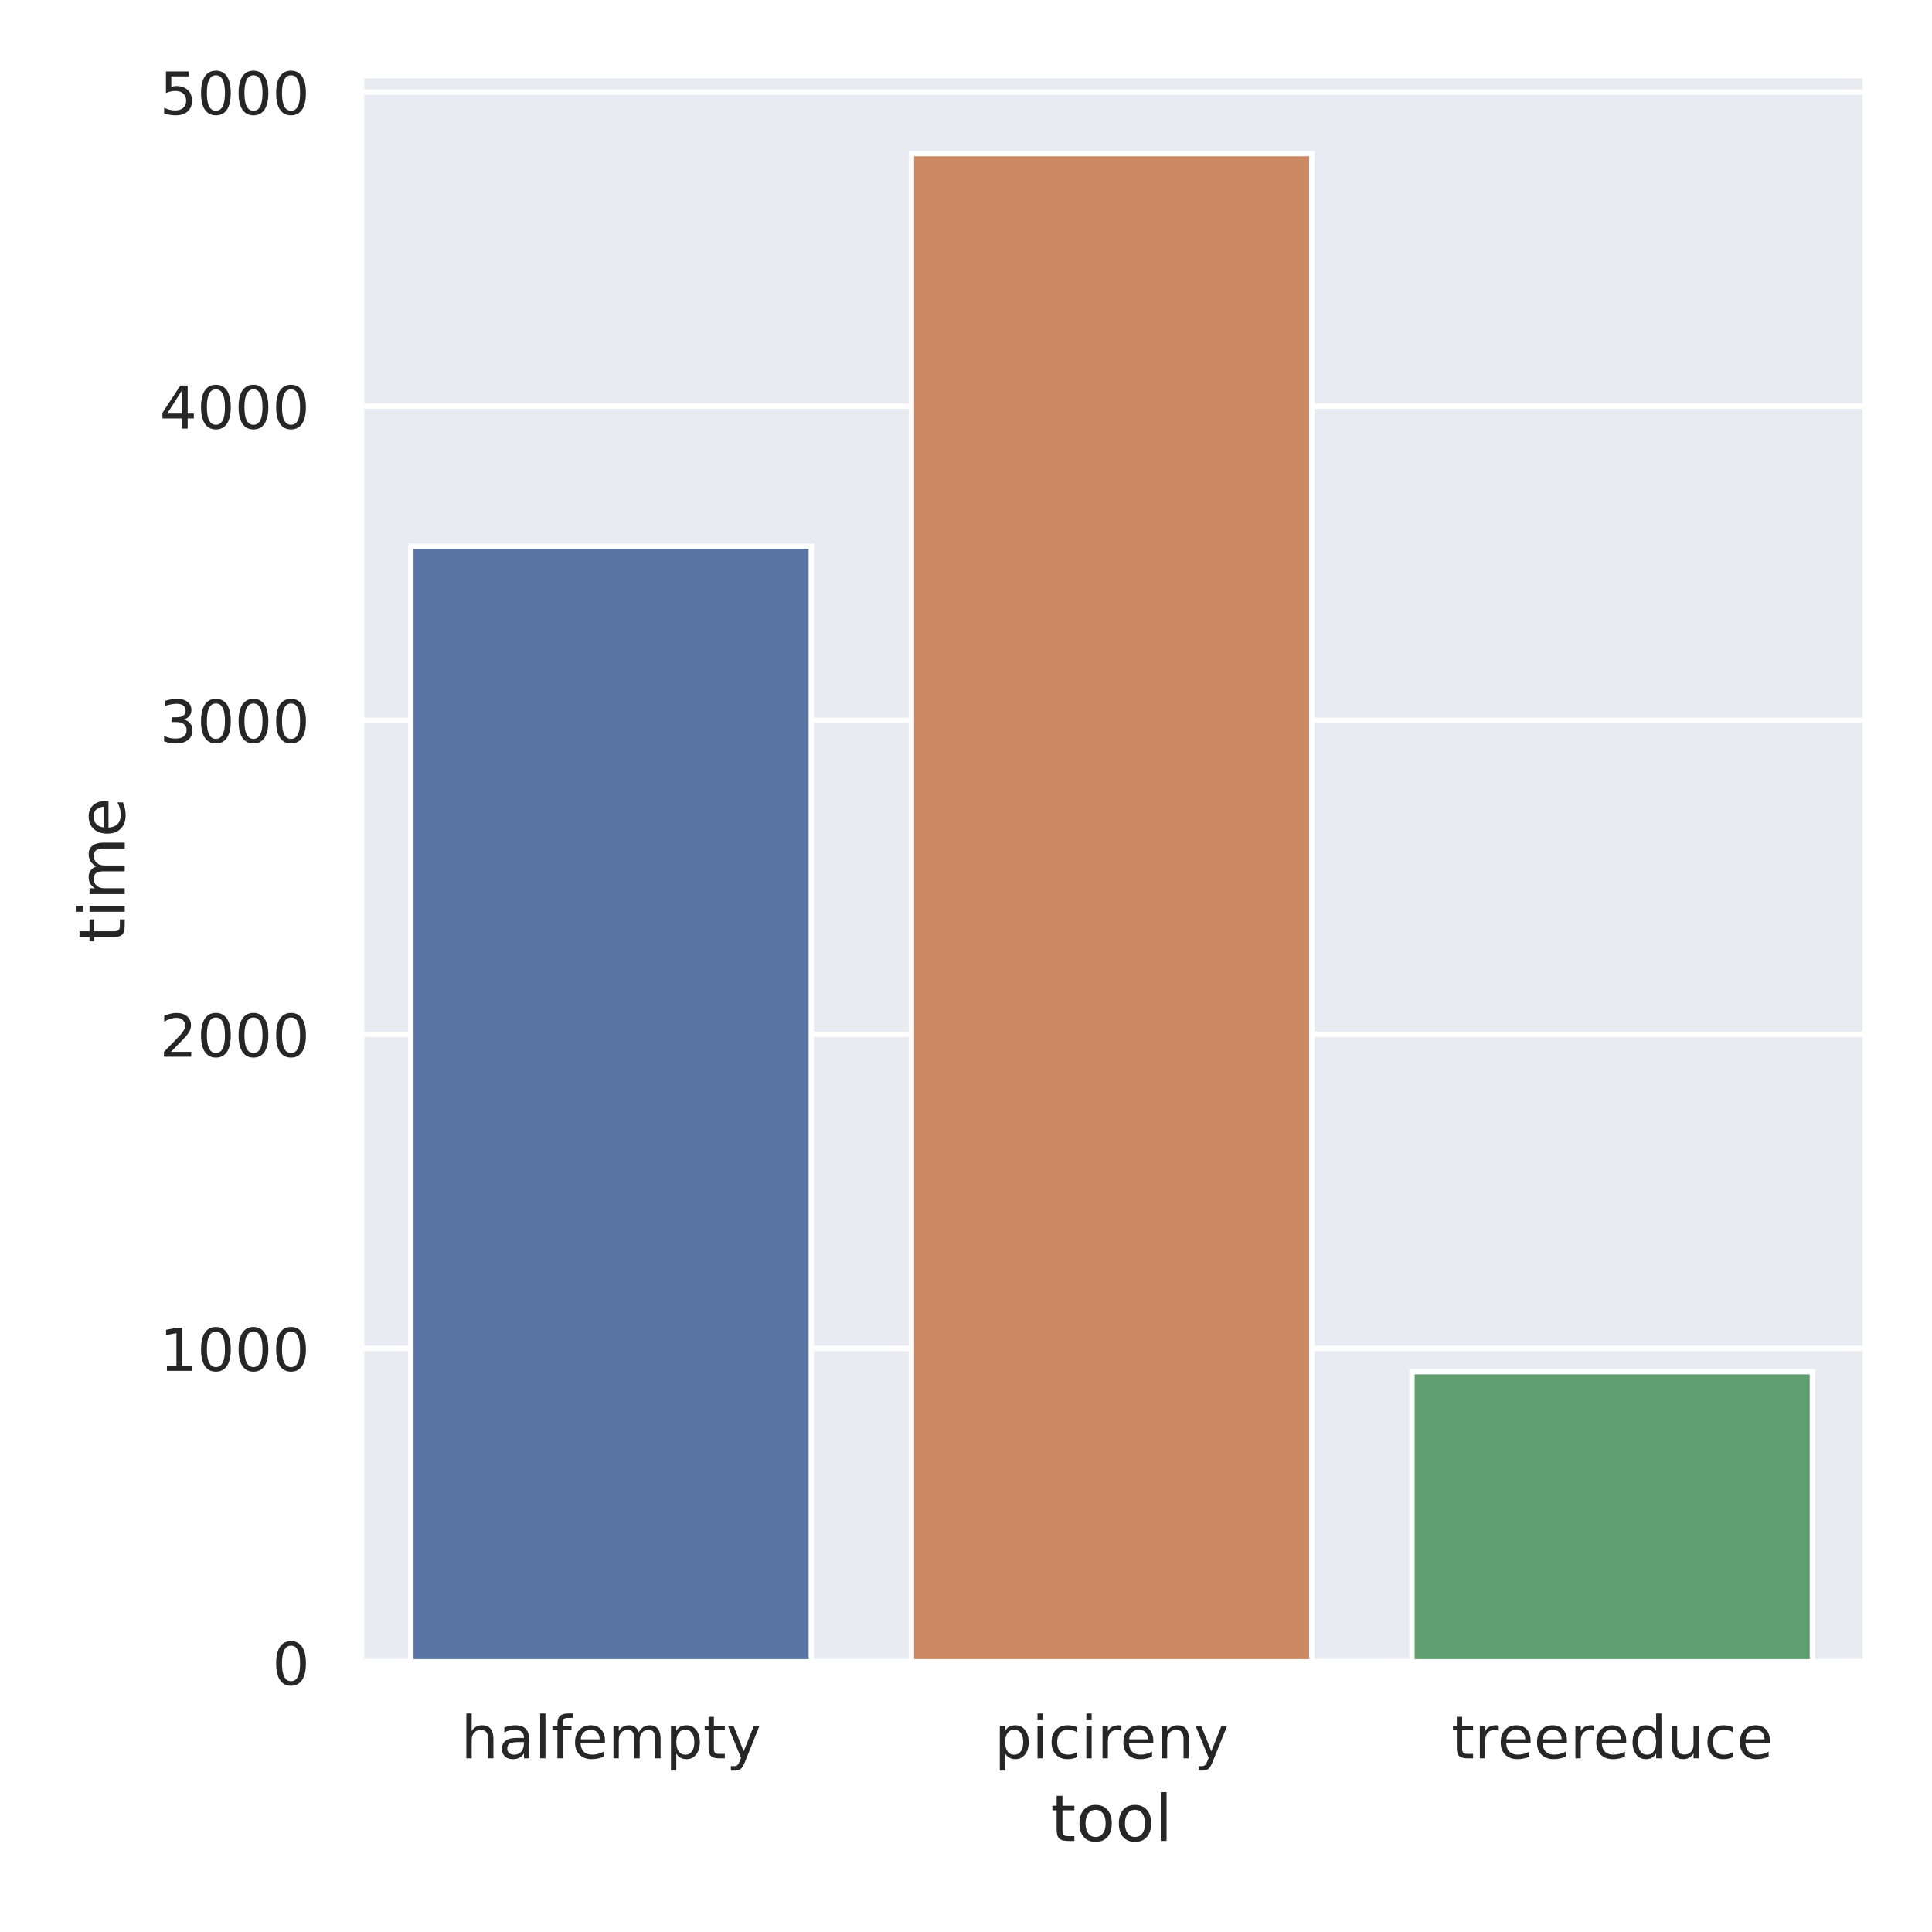
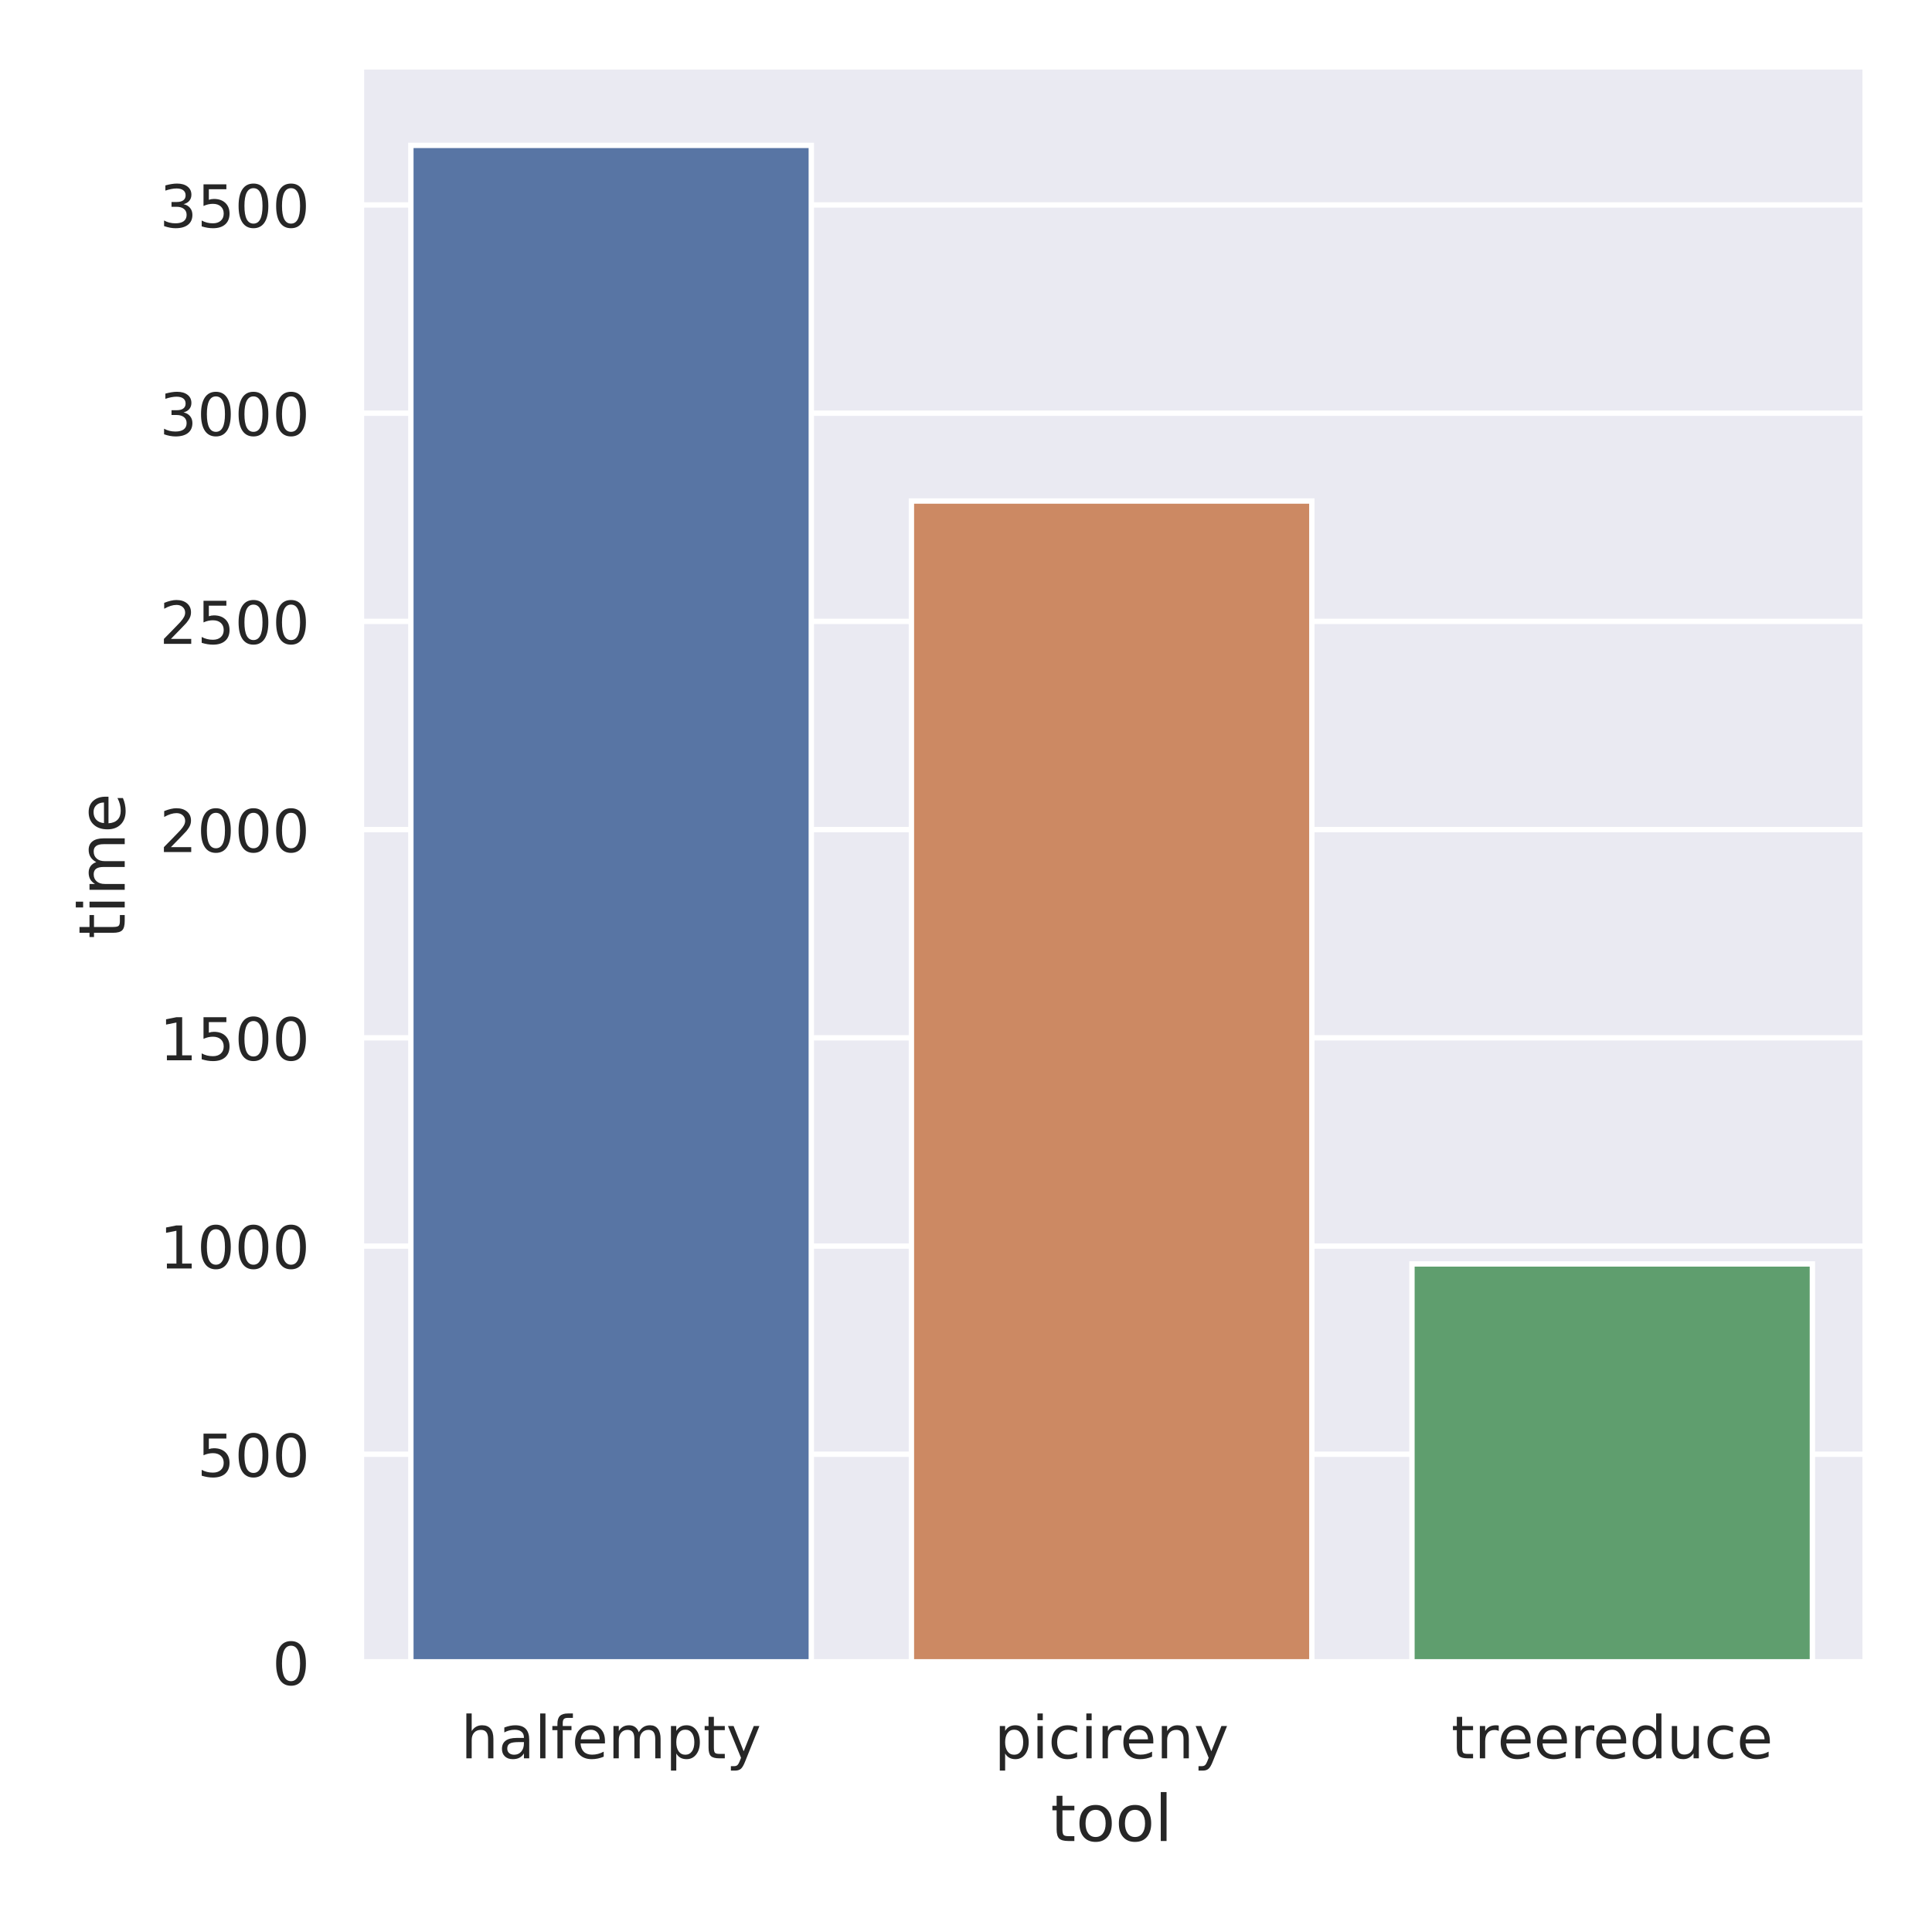
<svg xmlns="http://www.w3.org/2000/svg" xmlns:xlink="http://www.w3.org/1999/xlink" width="360pt" height="360pt" viewBox="0 0 360 360" version="1.1">
  <defs>
    <style type="text/css">*{stroke-linejoin: round; stroke-linecap: butt}</style>
  </defs>
  <g id="figure_1">
    <g id="patch_1">
      <path d="M 0 360  L 360 360  L 360 0  L 0 0  z " style="fill: #ffffff" />
    </g>
    <g id="axes_1">
      <g id="patch_2">
-         <path d="M 67.23 309.78  L 347.04 309.78  L 347.04 14.568  L 67.23 14.568  z " style="fill: #eaeaf2" />
+         <path d="M 67.23 309.78  L 347.04 309.78  L 347.04 12.96  L 67.23 12.96  z " style="fill: #eaeaf2" />
      </g>
      <g id="matplotlib.axis_1">
        <g id="xtick_1">
          <g id="text_1">
            <g style="fill: #262626" transform="translate(85.90008 327.6383) scale(0.11 -0.11)">
              <defs>
                <path id="DejaVuSans-68" d="M 3513 2113  L 3513 0  L 2938 0  L 2938 2094  Q 2938 2591 2744 2837  Q 2550 3084 2163 3084  Q 1697 3084 1428 2787  Q 1159 2491 1159 1978  L 1159 0  L 581 0  L 581 4863  L 1159 4863  L 1159 2956  Q 1366 3272 1645 3428  Q 1925 3584 2291 3584  Q 2894 3584 3203 3211  Q 3513 2838 3513 2113  z " transform="scale(0.015625)" />
                <path id="DejaVuSans-61" d="M 2194 1759  Q 1497 1759 1228 1600  Q 959 1441 959 1056  Q 959 750 1161 570  Q 1363 391 1709 391  Q 2188 391 2477 730  Q 2766 1069 2766 1631  L 2766 1759  L 2194 1759  z M 3341 1997  L 3341 0  L 2766 0  L 2766 531  Q 2569 213 2275 61  Q 1981 -91 1556 -91  Q 1019 -91 701 211  Q 384 513 384 1019  Q 384 1609 779 1909  Q 1175 2209 1959 2209  L 2766 2209  L 2766 2266  Q 2766 2663 2505 2880  Q 2244 3097 1772 3097  Q 1472 3097 1187 3025  Q 903 2953 641 2809  L 641 3341  Q 956 3463 1253 3523  Q 1550 3584 1831 3584  Q 2591 3584 2966 3190  Q 3341 2797 3341 1997  z " transform="scale(0.015625)" />
                <path id="DejaVuSans-6c" d="M 603 4863  L 1178 4863  L 1178 0  L 603 0  L 603 4863  z " transform="scale(0.015625)" />
                <path id="DejaVuSans-66" d="M 2375 4863  L 2375 4384  L 1825 4384  Q 1516 4384 1395 4259  Q 1275 4134 1275 3809  L 1275 3500  L 2222 3500  L 2222 3053  L 1275 3053  L 1275 0  L 697 0  L 697 3053  L 147 3053  L 147 3500  L 697 3500  L 697 3744  Q 697 4328 969 4595  Q 1241 4863 1831 4863  L 2375 4863  z " transform="scale(0.015625)" />
                <path id="DejaVuSans-65" d="M 3597 1894  L 3597 1613  L 953 1613  Q 991 1019 1311 708  Q 1631 397 2203 397  Q 2534 397 2845 478  Q 3156 559 3463 722  L 3463 178  Q 3153 47 2828 -22  Q 2503 -91 2169 -91  Q 1331 -91 842 396  Q 353 884 353 1716  Q 353 2575 817 3079  Q 1281 3584 2069 3584  Q 2775 3584 3186 3129  Q 3597 2675 3597 1894  z M 3022 2063  Q 3016 2534 2758 2815  Q 2500 3097 2075 3097  Q 1594 3097 1305 2825  Q 1016 2553 972 2059  L 3022 2063  z " transform="scale(0.015625)" />
                <path id="DejaVuSans-6d" d="M 3328 2828  Q 3544 3216 3844 3400  Q 4144 3584 4550 3584  Q 5097 3584 5394 3201  Q 5691 2819 5691 2113  L 5691 0  L 5113 0  L 5113 2094  Q 5113 2597 4934 2840  Q 4756 3084 4391 3084  Q 3944 3084 3684 2787  Q 3425 2491 3425 1978  L 3425 0  L 2847 0  L 2847 2094  Q 2847 2600 2669 2842  Q 2491 3084 2119 3084  Q 1678 3084 1418 2786  Q 1159 2488 1159 1978  L 1159 0  L 581 0  L 581 3500  L 1159 3500  L 1159 2956  Q 1356 3278 1631 3431  Q 1906 3584 2284 3584  Q 2666 3584 2933 3390  Q 3200 3197 3328 2828  z " transform="scale(0.015625)" />
                <path id="DejaVuSans-70" d="M 1159 525  L 1159 -1331  L 581 -1331  L 581 3500  L 1159 3500  L 1159 2969  Q 1341 3281 1617 3432  Q 1894 3584 2278 3584  Q 2916 3584 3314 3078  Q 3713 2572 3713 1747  Q 3713 922 3314 415  Q 2916 -91 2278 -91  Q 1894 -91 1617 61  Q 1341 213 1159 525  z M 3116 1747  Q 3116 2381 2855 2742  Q 2594 3103 2138 3103  Q 1681 3103 1420 2742  Q 1159 2381 1159 1747  Q 1159 1113 1420 752  Q 1681 391 2138 391  Q 2594 391 2855 752  Q 3116 1113 3116 1747  z " transform="scale(0.015625)" />
                <path id="DejaVuSans-74" d="M 1172 4494  L 1172 3500  L 2356 3500  L 2356 3053  L 1172 3053  L 1172 1153  Q 1172 725 1289 603  Q 1406 481 1766 481  L 2356 481  L 2356 0  L 1766 0  Q 1100 0 847 248  Q 594 497 594 1153  L 594 3053  L 172 3053  L 172 3500  L 594 3500  L 594 4494  L 1172 4494  z " transform="scale(0.015625)" />
                <path id="DejaVuSans-79" d="M 2059 -325  Q 1816 -950 1584 -1140  Q 1353 -1331 966 -1331  L 506 -1331  L 506 -850  L 844 -850  Q 1081 -850 1212 -737  Q 1344 -625 1503 -206  L 1606 56  L 191 3500  L 800 3500  L 1894 763  L 2988 3500  L 3597 3500  L 2059 -325  z " transform="scale(0.015625)" />
              </defs>
              <use xlink:href="#DejaVuSans-68" />
              <use xlink:href="#DejaVuSans-61" x="63.379" />
              <use xlink:href="#DejaVuSans-6c" x="124.658" />
              <use xlink:href="#DejaVuSans-66" x="152.441" />
              <use xlink:href="#DejaVuSans-65" x="187.646" />
              <use xlink:href="#DejaVuSans-6d" x="249.17" />
              <use xlink:href="#DejaVuSans-70" x="346.582" />
              <use xlink:href="#DejaVuSans-74" x="410.059" />
              <use xlink:href="#DejaVuSans-79" x="449.268" />
            </g>
          </g>
        </g>
        <g id="xtick_2">
          <g id="text_2">
            <g style="fill: #262626" transform="translate(185.3009 327.6383) scale(0.11 -0.11)">
              <defs>
                <path id="DejaVuSans-69" d="M 603 3500  L 1178 3500  L 1178 0  L 603 0  L 603 3500  z M 603 4863  L 1178 4863  L 1178 4134  L 603 4134  L 603 4863  z " transform="scale(0.015625)" />
                <path id="DejaVuSans-63" d="M 3122 3366  L 3122 2828  Q 2878 2963 2633 3030  Q 2388 3097 2138 3097  Q 1578 3097 1268 2742  Q 959 2388 959 1747  Q 959 1106 1268 751  Q 1578 397 2138 397  Q 2388 397 2633 464  Q 2878 531 3122 666  L 3122 134  Q 2881 22 2623 -34  Q 2366 -91 2075 -91  Q 1284 -91 818 406  Q 353 903 353 1747  Q 353 2603 823 3093  Q 1294 3584 2113 3584  Q 2378 3584 2631 3529  Q 2884 3475 3122 3366  z " transform="scale(0.015625)" />
                <path id="DejaVuSans-72" d="M 2631 2963  Q 2534 3019 2420 3045  Q 2306 3072 2169 3072  Q 1681 3072 1420 2755  Q 1159 2438 1159 1844  L 1159 0  L 581 0  L 581 3500  L 1159 3500  L 1159 2956  Q 1341 3275 1631 3429  Q 1922 3584 2338 3584  Q 2397 3584 2469 3576  Q 2541 3569 2628 3553  L 2631 2963  z " transform="scale(0.015625)" />
                <path id="DejaVuSans-6e" d="M 3513 2113  L 3513 0  L 2938 0  L 2938 2094  Q 2938 2591 2744 2837  Q 2550 3084 2163 3084  Q 1697 3084 1428 2787  Q 1159 2491 1159 1978  L 1159 0  L 581 0  L 581 3500  L 1159 3500  L 1159 2956  Q 1366 3272 1645 3428  Q 1925 3584 2291 3584  Q 2894 3584 3203 3211  Q 3513 2838 3513 2113  z " transform="scale(0.015625)" />
              </defs>
              <use xlink:href="#DejaVuSans-70" />
              <use xlink:href="#DejaVuSans-69" x="63.477" />
              <use xlink:href="#DejaVuSans-63" x="91.26" />
              <use xlink:href="#DejaVuSans-69" x="146.24" />
              <use xlink:href="#DejaVuSans-72" x="174.023" />
              <use xlink:href="#DejaVuSans-65" x="212.887" />
              <use xlink:href="#DejaVuSans-6e" x="274.41" />
              <use xlink:href="#DejaVuSans-79" x="337.789" />
            </g>
          </g>
        </g>
        <g id="xtick_3">
          <g id="text_3">
            <g style="fill: #262626" transform="translate(270.436 327.6383) scale(0.11 -0.11)">
              <defs>
                <path id="DejaVuSans-64" d="M 2906 2969  L 2906 4863  L 3481 4863  L 3481 0  L 2906 0  L 2906 525  Q 2725 213 2448 61  Q 2172 -91 1784 -91  Q 1150 -91 751 415  Q 353 922 353 1747  Q 353 2572 751 3078  Q 1150 3584 1784 3584  Q 2172 3584 2448 3432  Q 2725 3281 2906 2969  z M 947 1747  Q 947 1113 1208 752  Q 1469 391 1925 391  Q 2381 391 2643 752  Q 2906 1113 2906 1747  Q 2906 2381 2643 2742  Q 2381 3103 1925 3103  Q 1469 3103 1208 2742  Q 947 2381 947 1747  z " transform="scale(0.015625)" />
                <path id="DejaVuSans-75" d="M 544 1381  L 544 3500  L 1119 3500  L 1119 1403  Q 1119 906 1312 657  Q 1506 409 1894 409  Q 2359 409 2629 706  Q 2900 1003 2900 1516  L 2900 3500  L 3475 3500  L 3475 0  L 2900 0  L 2900 538  Q 2691 219 2414 64  Q 2138 -91 1772 -91  Q 1169 -91 856 284  Q 544 659 544 1381  z M 1991 3584  L 1991 3584  z " transform="scale(0.015625)" />
              </defs>
              <use xlink:href="#DejaVuSans-74" />
              <use xlink:href="#DejaVuSans-72" x="39.209" />
              <use xlink:href="#DejaVuSans-65" x="78.072" />
              <use xlink:href="#DejaVuSans-65" x="139.596" />
              <use xlink:href="#DejaVuSans-72" x="201.119" />
              <use xlink:href="#DejaVuSans-65" x="239.982" />
              <use xlink:href="#DejaVuSans-64" x="301.506" />
              <use xlink:href="#DejaVuSans-75" x="364.982" />
              <use xlink:href="#DejaVuSans-63" x="428.361" />
              <use xlink:href="#DejaVuSans-65" x="483.342" />
            </g>
          </g>
        </g>
        <g id="text_4">
          <g style="fill: #262626" transform="translate(195.7734 343.0441) scale(0.12 -0.12)">
            <defs>
              <path id="DejaVuSans-6f" d="M 1959 3097  Q 1497 3097 1228 2736  Q 959 2375 959 1747  Q 959 1119 1226 758  Q 1494 397 1959 397  Q 2419 397 2687 759  Q 2956 1122 2956 1747  Q 2956 2369 2687 2733  Q 2419 3097 1959 3097  z M 1959 3584  Q 2709 3584 3137 3096  Q 3566 2609 3566 1747  Q 3566 888 3137 398  Q 2709 -91 1959 -91  Q 1206 -91 779 398  Q 353 888 353 1747  Q 353 2609 779 3096  Q 1206 3584 1959 3584  z " transform="scale(0.015625)" />
            </defs>
            <use xlink:href="#DejaVuSans-74" />
            <use xlink:href="#DejaVuSans-6f" x="39.209" />
            <use xlink:href="#DejaVuSans-6f" x="100.391" />
            <use xlink:href="#DejaVuSans-6c" x="161.572" />
          </g>
        </g>
      </g>
      <g id="matplotlib.axis_2">
        <g id="ytick_1">
          <g id="line2d_1">
-             <path d="M 67.23 309.78  L 347.04 309.78  " clip-path="url(#p1f9ef9c18c)" style="fill: none; stroke: #ffffff; stroke-linecap: round" />
+             <path d="M 67.23 309.78  L 347.04 309.78  " clip-path="url(#p77bf595dd0)" style="fill: none; stroke: #ffffff; stroke-linecap: round" />
          </g>
          <g id="text_5">
            <g style="fill: #262626" transform="translate(50.73125 313.9591) scale(0.11 -0.11)">
              <defs>
                <path id="DejaVuSans-30" d="M 2034 4250  Q 1547 4250 1301 3770  Q 1056 3291 1056 2328  Q 1056 1369 1301 889  Q 1547 409 2034 409  Q 2525 409 2770 889  Q 3016 1369 3016 2328  Q 3016 3291 2770 3770  Q 2525 4250 2034 4250  z M 2034 4750  Q 2819 4750 3233 4129  Q 3647 3509 3647 2328  Q 3647 1150 3233 529  Q 2819 -91 2034 -91  Q 1250 -91 836 529  Q 422 1150 422 2328  Q 422 3509 836 4129  Q 1250 4750 2034 4750  z " transform="scale(0.015625)" />
              </defs>
              <use xlink:href="#DejaVuSans-30" />
            </g>
          </g>
        </g>
        <g id="ytick_2">
          <g id="line2d_2">
-             <path d="M 67.23 251.255  L 347.04 251.255  " clip-path="url(#p1f9ef9c18c)" style="fill: none; stroke: #ffffff; stroke-linecap: round" />
+             <path d="M 67.23 270.982  L 347.04 270.982  " clip-path="url(#p77bf595dd0)" style="fill: none; stroke: #ffffff; stroke-linecap: round" />
          </g>
          <g id="text_6">
-             <g style="fill: #262626" transform="translate(29.735 255.4342) scale(0.11 -0.11)">
-               <defs>
-                 <path id="DejaVuSans-31" d="M 794 531  L 1825 531  L 1825 4091  L 703 3866  L 703 4441  L 1819 4666  L 2450 4666  L 2450 531  L 3481 531  L 3481 0  L 794 0  L 794 531  z " transform="scale(0.015625)" />
-               </defs>
-               <use xlink:href="#DejaVuSans-31" />
-               <use xlink:href="#DejaVuSans-30" x="63.623" />
-               <use xlink:href="#DejaVuSans-30" x="127.246" />
-               <use xlink:href="#DejaVuSans-30" x="190.869" />
+             <g style="fill: #262626" transform="translate(36.73375 275.1607) scale(0.11 -0.11)">
+               <defs>
+                 <path id="DejaVuSans-35" d="M 691 4666  L 3169 4666  L 3169 4134  L 1269 4134  L 1269 2991  Q 1406 3038 1543 3061  Q 1681 3084 1819 3084  Q 2600 3084 3056 2656  Q 3513 2228 3513 1497  Q 3513 744 3044 326  Q 2575 -91 1722 -91  Q 1428 -91 1123 -41  Q 819 9 494 109  L 494 744  Q 775 591 1075 516  Q 1375 441 1709 441  Q 2250 441 2565 725  Q 2881 1009 2881 1497  Q 2881 1984 2565 2268  Q 2250 2553 1709 2553  Q 1456 2553 1204 2497  Q 953 2441 691 2322  L 691 4666  z " transform="scale(0.015625)" />
+               </defs>
+               <use xlink:href="#DejaVuSans-35" />
+               <use xlink:href="#DejaVuSans-30" x="63.623" />
+               <use xlink:href="#DejaVuSans-30" x="127.246" />
            </g>
          </g>
        </g>
        <g id="ytick_3">
          <g id="line2d_3">
-             <path d="M 67.23 192.73  L 347.04 192.73  " clip-path="url(#p1f9ef9c18c)" style="fill: none; stroke: #ffffff; stroke-linecap: round" />
+             <path d="M 67.23 232.183  L 347.04 232.183  " clip-path="url(#p77bf595dd0)" style="fill: none; stroke: #ffffff; stroke-linecap: round" />
          </g>
          <g id="text_7">
-             <g style="fill: #262626" transform="translate(29.735 196.9092) scale(0.11 -0.11)">
-               <defs>
-                 <path id="DejaVuSans-32" d="M 1228 531  L 3431 531  L 3431 0  L 469 0  L 469 531  Q 828 903 1448 1529  Q 2069 2156 2228 2338  Q 2531 2678 2651 2914  Q 2772 3150 2772 3378  Q 2772 3750 2511 3984  Q 2250 4219 1831 4219  Q 1534 4219 1204 4116  Q 875 4013 500 3803  L 500 4441  Q 881 4594 1212 4672  Q 1544 4750 1819 4750  Q 2544 4750 2975 4387  Q 3406 4025 3406 3419  Q 3406 3131 3298 2873  Q 3191 2616 2906 2266  Q 2828 2175 2409 1742  Q 1991 1309 1228 531  z " transform="scale(0.015625)" />
-               </defs>
-               <use xlink:href="#DejaVuSans-32" />
+             <g style="fill: #262626" transform="translate(29.735 236.3622) scale(0.11 -0.11)">
+               <defs>
+                 <path id="DejaVuSans-31" d="M 794 531  L 1825 531  L 1825 4091  L 703 3866  L 703 4441  L 1819 4666  L 2450 4666  L 2450 531  L 3481 531  L 3481 0  L 794 0  L 794 531  z " transform="scale(0.015625)" />
+               </defs>
+               <use xlink:href="#DejaVuSans-31" />
              <use xlink:href="#DejaVuSans-30" x="63.623" />
              <use xlink:href="#DejaVuSans-30" x="127.246" />
              <use xlink:href="#DejaVuSans-30" x="190.869" />
            </g>
          </g>
        </g>
        <g id="ytick_4">
          <g id="line2d_4">
-             <path d="M 67.23 134.205  L 347.04 134.205  " clip-path="url(#p1f9ef9c18c)" style="fill: none; stroke: #ffffff; stroke-linecap: round" />
+             <path d="M 67.23 193.385  L 347.04 193.385  " clip-path="url(#p77bf595dd0)" style="fill: none; stroke: #ffffff; stroke-linecap: round" />
          </g>
          <g id="text_8">
-             <g style="fill: #262626" transform="translate(29.735 138.3842) scale(0.11 -0.11)">
-               <defs>
-                 <path id="DejaVuSans-33" d="M 2597 2516  Q 3050 2419 3304 2112  Q 3559 1806 3559 1356  Q 3559 666 3084 287  Q 2609 -91 1734 -91  Q 1441 -91 1130 -33  Q 819 25 488 141  L 488 750  Q 750 597 1062 519  Q 1375 441 1716 441  Q 2309 441 2620 675  Q 2931 909 2931 1356  Q 2931 1769 2642 2001  Q 2353 2234 1838 2234  L 1294 2234  L 1294 2753  L 1863 2753  Q 2328 2753 2575 2939  Q 2822 3125 2822 3475  Q 2822 3834 2567 4026  Q 2313 4219 1838 4219  Q 1578 4219 1281 4162  Q 984 4106 628 3988  L 628 4550  Q 988 4650 1302 4700  Q 1616 4750 1894 4750  Q 2613 4750 3031 4423  Q 3450 4097 3450 3541  Q 3450 3153 3228 2886  Q 3006 2619 2597 2516  z " transform="scale(0.015625)" />
-               </defs>
-               <use xlink:href="#DejaVuSans-33" />
-               <use xlink:href="#DejaVuSans-30" x="63.623" />
+             <g style="fill: #262626" transform="translate(29.735 197.5637) scale(0.11 -0.11)">
+               <use xlink:href="#DejaVuSans-31" />
+               <use xlink:href="#DejaVuSans-35" x="63.623" />
              <use xlink:href="#DejaVuSans-30" x="127.246" />
              <use xlink:href="#DejaVuSans-30" x="190.869" />
            </g>
          </g>
        </g>
        <g id="ytick_5">
          <g id="line2d_5">
-             <path d="M 67.23 75.68  L 347.04 75.68  " clip-path="url(#p1f9ef9c18c)" style="fill: none; stroke: #ffffff; stroke-linecap: round" />
+             <path d="M 67.23 154.586  L 347.04 154.586  " clip-path="url(#p77bf595dd0)" style="fill: none; stroke: #ffffff; stroke-linecap: round" />
          </g>
          <g id="text_9">
-             <g style="fill: #262626" transform="translate(29.735 79.85926) scale(0.11 -0.11)">
-               <defs>
-                 <path id="DejaVuSans-34" d="M 2419 4116  L 825 1625  L 2419 1625  L 2419 4116  z M 2253 4666  L 3047 4666  L 3047 1625  L 3713 1625  L 3713 1100  L 3047 1100  L 3047 0  L 2419 0  L 2419 1100  L 313 1100  L 313 1709  L 2253 4666  z " transform="scale(0.015625)" />
-               </defs>
-               <use xlink:href="#DejaVuSans-34" />
+             <g style="fill: #262626" transform="translate(29.735 158.7652) scale(0.11 -0.11)">
+               <defs>
+                 <path id="DejaVuSans-32" d="M 1228 531  L 3431 531  L 3431 0  L 469 0  L 469 531  Q 828 903 1448 1529  Q 2069 2156 2228 2338  Q 2531 2678 2651 2914  Q 2772 3150 2772 3378  Q 2772 3750 2511 3984  Q 2250 4219 1831 4219  Q 1534 4219 1204 4116  Q 875 4013 500 3803  L 500 4441  Q 881 4594 1212 4672  Q 1544 4750 1819 4750  Q 2544 4750 2975 4387  Q 3406 4025 3406 3419  Q 3406 3131 3298 2873  Q 3191 2616 2906 2266  Q 2828 2175 2409 1742  Q 1991 1309 1228 531  z " transform="scale(0.015625)" />
+               </defs>
+               <use xlink:href="#DejaVuSans-32" />
              <use xlink:href="#DejaVuSans-30" x="63.623" />
              <use xlink:href="#DejaVuSans-30" x="127.246" />
              <use xlink:href="#DejaVuSans-30" x="190.869" />
            </g>
          </g>
        </g>
        <g id="ytick_6">
          <g id="line2d_6">
-             <path d="M 67.23 17.155  L 347.04 17.155  " clip-path="url(#p1f9ef9c18c)" style="fill: none; stroke: #ffffff; stroke-linecap: round" />
+             <path d="M 67.23 115.788  L 347.04 115.788  " clip-path="url(#p77bf595dd0)" style="fill: none; stroke: #ffffff; stroke-linecap: round" />
          </g>
          <g id="text_10">
-             <g style="fill: #262626" transform="translate(29.735 21.33429) scale(0.11 -0.11)">
-               <defs>
-                 <path id="DejaVuSans-35" d="M 691 4666  L 3169 4666  L 3169 4134  L 1269 4134  L 1269 2991  Q 1406 3038 1543 3061  Q 1681 3084 1819 3084  Q 2600 3084 3056 2656  Q 3513 2228 3513 1497  Q 3513 744 3044 326  Q 2575 -91 1722 -91  Q 1428 -91 1123 -41  Q 819 9 494 109  L 494 744  Q 775 591 1075 516  Q 1375 441 1709 441  Q 2250 441 2565 725  Q 2881 1009 2881 1497  Q 2881 1984 2565 2268  Q 2250 2553 1709 2553  Q 1456 2553 1204 2497  Q 953 2441 691 2322  L 691 4666  z " transform="scale(0.015625)" />
-               </defs>
-               <use xlink:href="#DejaVuSans-35" />
-               <use xlink:href="#DejaVuSans-30" x="63.623" />
-               <use xlink:href="#DejaVuSans-30" x="127.246" />
-               <use xlink:href="#DejaVuSans-30" x="190.869" />
-             </g>
-           </g>
-         </g>
-         <g id="text_11">
-           <g style="fill: #262626" transform="translate(23.23937 175.7295) rotate(-90) scale(0.12 -0.12)">
+             <g style="fill: #262626" transform="translate(29.735 119.9667) scale(0.11 -0.11)">
+               <use xlink:href="#DejaVuSans-32" />
+               <use xlink:href="#DejaVuSans-35" x="63.623" />
+               <use xlink:href="#DejaVuSans-30" x="127.246" />
+               <use xlink:href="#DejaVuSans-30" x="190.869" />
+             </g>
+           </g>
+         </g>
+         <g id="ytick_7">
+           <g id="line2d_7">
+             <path d="M 67.23 76.989  L 347.04 76.989  " clip-path="url(#p77bf595dd0)" style="fill: none; stroke: #ffffff; stroke-linecap: round" />
+           </g>
+           <g id="text_11">
+             <g style="fill: #262626" transform="translate(29.735 81.16827) scale(0.11 -0.11)">
+               <defs>
+                 <path id="DejaVuSans-33" d="M 2597 2516  Q 3050 2419 3304 2112  Q 3559 1806 3559 1356  Q 3559 666 3084 287  Q 2609 -91 1734 -91  Q 1441 -91 1130 -33  Q 819 25 488 141  L 488 750  Q 750 597 1062 519  Q 1375 441 1716 441  Q 2309 441 2620 675  Q 2931 909 2931 1356  Q 2931 1769 2642 2001  Q 2353 2234 1838 2234  L 1294 2234  L 1294 2753  L 1863 2753  Q 2328 2753 2575 2939  Q 2822 3125 2822 3475  Q 2822 3834 2567 4026  Q 2313 4219 1838 4219  Q 1578 4219 1281 4162  Q 984 4106 628 3988  L 628 4550  Q 988 4650 1302 4700  Q 1616 4750 1894 4750  Q 2613 4750 3031 4423  Q 3450 4097 3450 3541  Q 3450 3153 3228 2886  Q 3006 2619 2597 2516  z " transform="scale(0.015625)" />
+               </defs>
+               <use xlink:href="#DejaVuSans-33" />
+               <use xlink:href="#DejaVuSans-30" x="63.623" />
+               <use xlink:href="#DejaVuSans-30" x="127.246" />
+               <use xlink:href="#DejaVuSans-30" x="190.869" />
+             </g>
+           </g>
+         </g>
+         <g id="ytick_8">
+           <g id="line2d_8">
+             <path d="M 67.23 38.191  L 347.04 38.191  " clip-path="url(#p77bf595dd0)" style="fill: none; stroke: #ffffff; stroke-linecap: round" />
+           </g>
+           <g id="text_12">
+             <g style="fill: #262626" transform="translate(29.735 42.36979) scale(0.11 -0.11)">
+               <use xlink:href="#DejaVuSans-33" />
+               <use xlink:href="#DejaVuSans-35" x="63.623" />
+               <use xlink:href="#DejaVuSans-30" x="127.246" />
+               <use xlink:href="#DejaVuSans-30" x="190.869" />
+             </g>
+           </g>
+         </g>
+         <g id="text_13">
+           <g style="fill: #262626" transform="translate(23.23937 174.9253) rotate(-90) scale(0.12 -0.12)">
            <use xlink:href="#DejaVuSans-74" />
            <use xlink:href="#DejaVuSans-69" x="39.209" />
            <use xlink:href="#DejaVuSans-6d" x="66.992" />
            <use xlink:href="#DejaVuSans-65" x="164.404" />
          </g>
        </g>
      </g>
      <g id="patch_3">
-         <path d="M 76.557 309.78  L 151.173 309.78  L 151.173 101.782  L 76.557 101.782  z " clip-path="url(#p1f9ef9c18c)" style="fill: #5875a4; stroke: #ffffff; stroke-linejoin: miter" />
+         <path d="M 76.557 309.78  L 151.173 309.78  L 151.173 27.094  L 76.557 27.094  z " clip-path="url(#p77bf595dd0)" style="fill: #5875a4; stroke: #ffffff; stroke-linejoin: miter" />
      </g>
      <g id="patch_4">
-         <path d="M 169.827 309.78  L 244.443 309.78  L 244.443 28.626  L 169.827 28.626  z " clip-path="url(#p1f9ef9c18c)" style="fill: #cc8963; stroke: #ffffff; stroke-linejoin: miter" />
+         <path d="M 169.827 309.78  L 244.443 309.78  L 244.443 93.362  L 169.827 93.362  z " clip-path="url(#p77bf595dd0)" style="fill: #cc8963; stroke: #ffffff; stroke-linejoin: miter" />
      </g>
      <g id="patch_5">
-         <path d="M 263.097 309.78  L 337.713 309.78  L 337.713 255.586  L 263.097 255.586  z " clip-path="url(#p1f9ef9c18c)" style="fill: #5f9e6e; stroke: #ffffff; stroke-linejoin: miter" />
-       </g>
-       <g id="line2d_7">
-         <path clip-path="url(#p1f9ef9c18c)" style="fill: none; stroke: #424242; stroke-width: 2.7; stroke-linecap: round" />
-       </g>
-       <g id="line2d_8">
-         <path clip-path="url(#p1f9ef9c18c)" style="fill: none; stroke: #424242; stroke-width: 2.7; stroke-linecap: round" />
+         <path d="M 263.097 309.78  L 337.713 309.78  L 337.713 235.52  L 263.097 235.52  z " clip-path="url(#p77bf595dd0)" style="fill: #5f9e6e; stroke: #ffffff; stroke-linejoin: miter" />
      </g>
      <g id="line2d_9">
-         <path clip-path="url(#p1f9ef9c18c)" style="fill: none; stroke: #424242; stroke-width: 2.7; stroke-linecap: round" />
+         <path clip-path="url(#p77bf595dd0)" style="fill: none; stroke: #424242; stroke-width: 2.7; stroke-linecap: round" />
+       </g>
+       <g id="line2d_10">
+         <path clip-path="url(#p77bf595dd0)" style="fill: none; stroke: #424242; stroke-width: 2.7; stroke-linecap: round" />
+       </g>
+       <g id="line2d_11">
+         <path clip-path="url(#p77bf595dd0)" style="fill: none; stroke: #424242; stroke-width: 2.7; stroke-linecap: round" />
      </g>
      <g id="patch_6">
-         <path d="M 67.23 309.78  L 67.23 14.568  " style="fill: none; stroke: #ffffff; stroke-width: 1.25; stroke-linejoin: miter; stroke-linecap: square" />
+         <path d="M 67.23 309.78  L 67.23 12.96  " style="fill: none; stroke: #ffffff; stroke-width: 1.25; stroke-linejoin: miter; stroke-linecap: square" />
      </g>
      <g id="patch_7">
        <path d="M 67.23 309.78  L 347.04 309.78  " style="fill: none; stroke: #ffffff; stroke-width: 1.25; stroke-linejoin: miter; stroke-linecap: square" />
      </g>
    </g>
  </g>
  <defs>
-     <clipPath id="p1f9ef9c18c">
-       <rect x="67.23" y="14.568" width="279.81" height="295.212" />
+     <clipPath id="p77bf595dd0">
+       <rect x="67.23" y="12.96" width="279.81" height="296.82" />
    </clipPath>
  </defs>
</svg>
